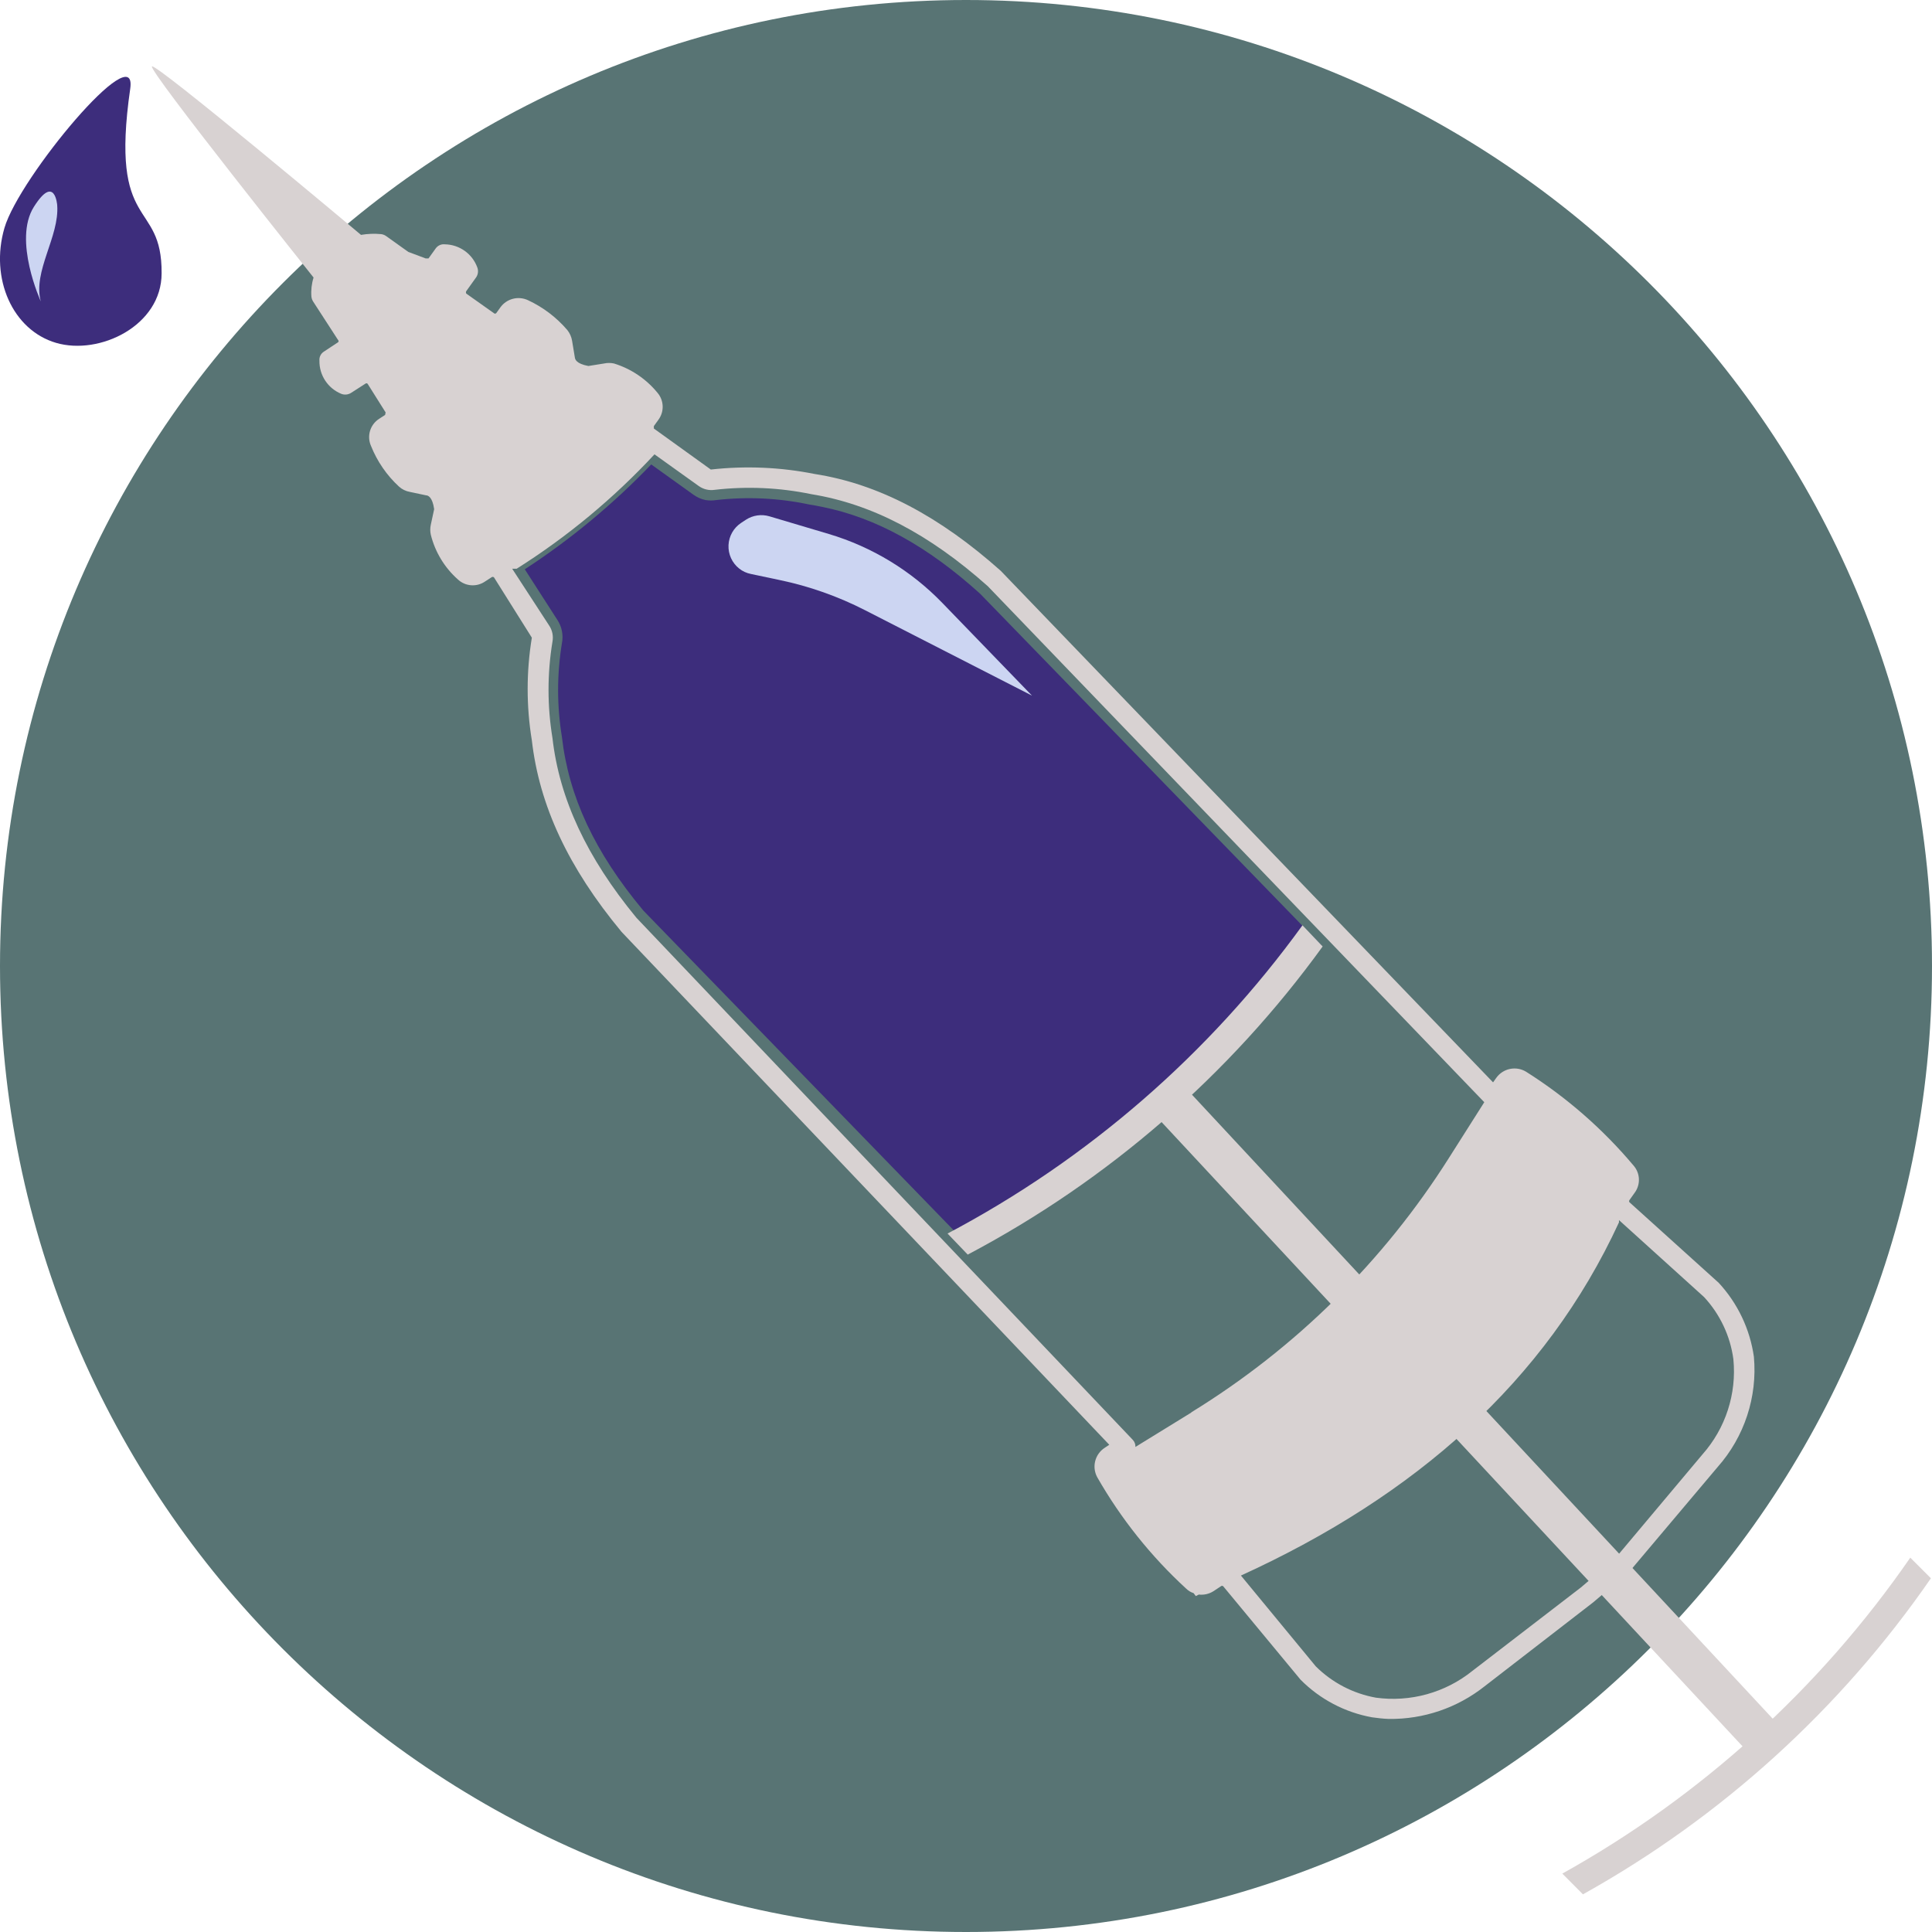
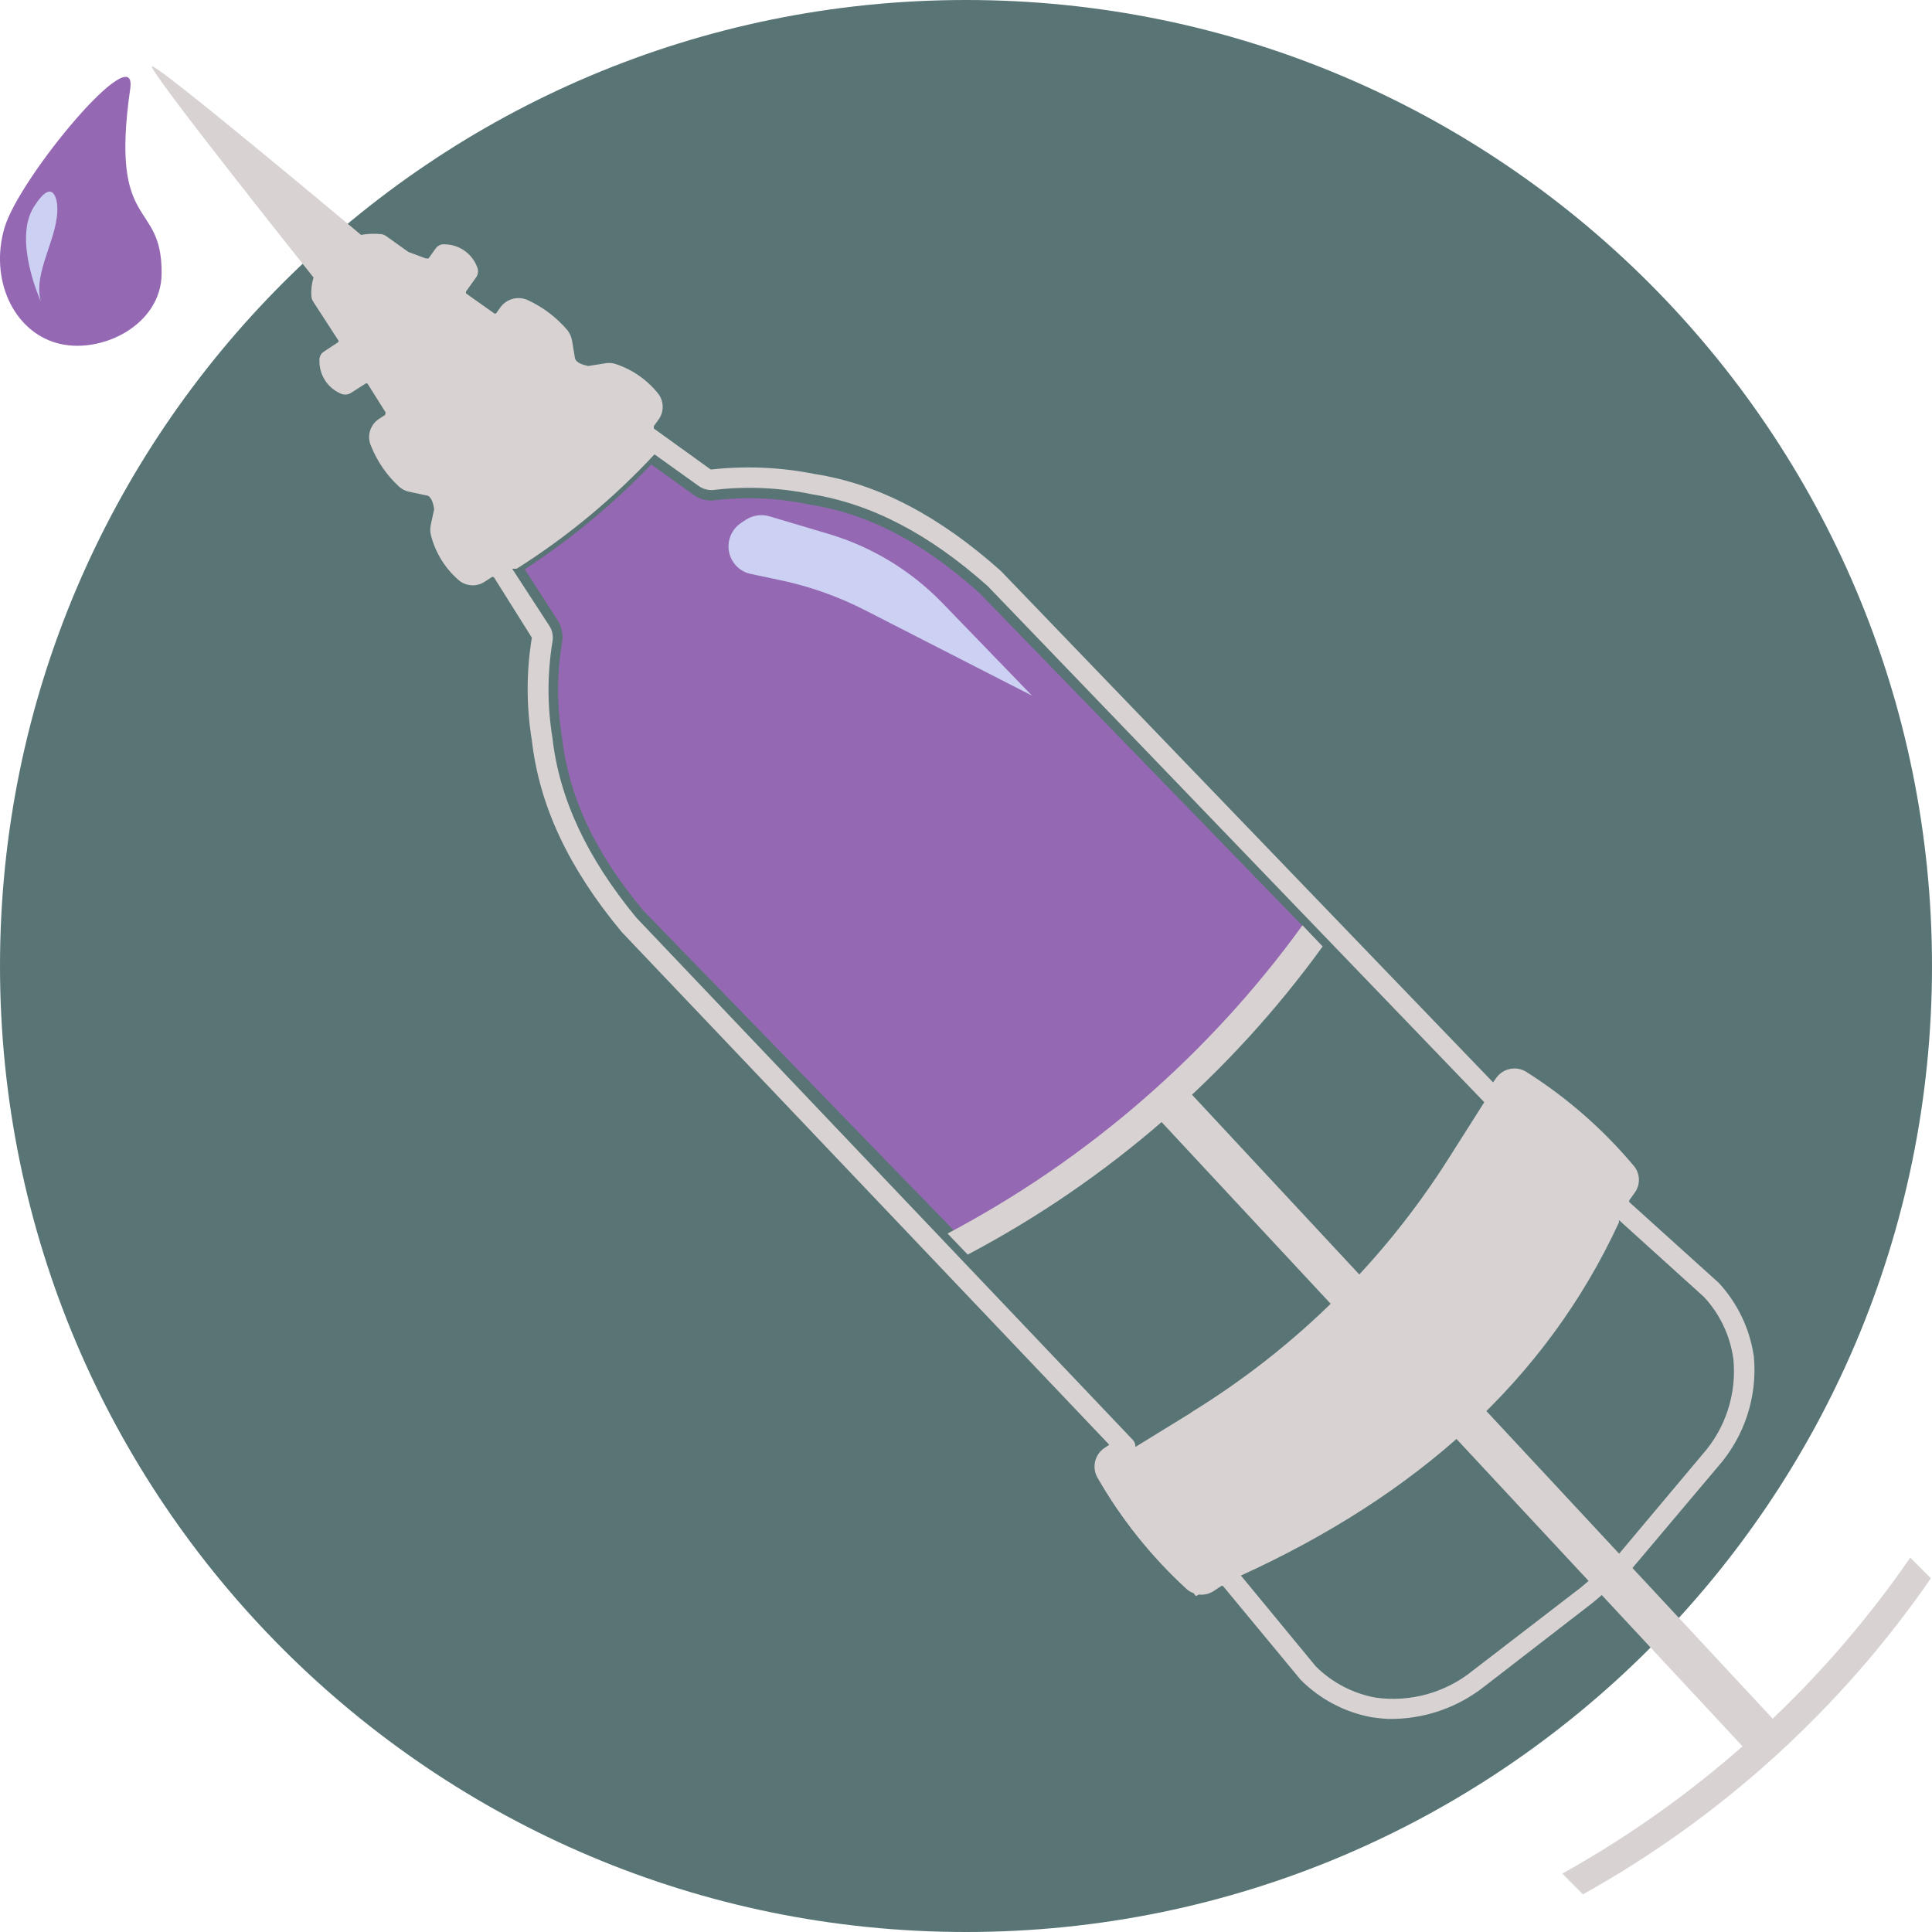
<svg xmlns="http://www.w3.org/2000/svg" id="Layer_1" data-name="Layer 1" viewBox="0 0 178 178">
  <defs>
-     <style>.cls-1{fill:#183f3f;opacity:0.72;}.cls-2{fill:#3d2d7c;}.cls-3{fill:#ccd5f2;}.cls-4{fill:#d8d2d2;}.cls-5{fill:none;stroke:#d8d2d2;stroke-miterlimit:10;stroke-width:3.77px;}</style>
+     <style>.cls-1{fill:#183f3f;opacity:0.72;}.cls-2{fill:#9568b3;}.cls-3{fill:#ccd0f2;}.cls-4{fill:#d8d2d2;}.cls-5{fill:none;stroke:#d8d2d2;stroke-miterlimit:10;stroke-width:3.77px;}</style>
  </defs>
  <circle class="cls-1" cx="89" cy="89" r="89" />
  <path class="cls-2" d="M121.77,87.12,90.3,54.7c-4.82-4.36-9.58-7-14.55-8-.38-.08-.77-.15-1.2-.22A26.72,26.72,0,0,0,66,46.07a3,3,0,0,1-1,0,2.91,2.91,0,0,1-1.11-.49L60,42.79a66.51,66.51,0,0,1-11.65,9.66l3,4.66a2.89,2.89,0,0,1,.42,2.16,26.68,26.68,0,0,0,0,8.62c.63,5.5,3,10.6,7.5,16l29.41,30.3C102.22,106.18,119.82,88.94,121.77,87.12Z" />
  <path class="cls-3" d="M68.1,52.38h0a2.6,2.6,0,0,1,.19-4.21l.44-.29a2.61,2.61,0,0,1,2.16-.31l5.48,1.63a24.18,24.18,0,0,1,10.45,6.35l8.26,8.54L79.7,56.22a31.24,31.24,0,0,0-7.87-2.78l-2.65-.56A2.49,2.49,0,0,1,68.1,52.38Z" />
  <path class="cls-4" d="M120,85.25a95.37,95.37,0,0,1-32.7,28.4l1.86,1.94a95.34,95.34,0,0,0,32.7-28.39" />
  <path class="cls-4" d="M176,143.51a95.38,95.38,0,0,1-32.06,29.11l1.9,1.91a95.32,95.32,0,0,0,32.06-29.12" />
  <path class="cls-4" d="M161.59,125a12.65,12.65,0,0,0-3.24-6.81l-8.22-7.42a.17.17,0,0,1,0-.21l.47-.66a2,2,0,0,0-.11-2.53,42.8,42.8,0,0,0-9.89-8.63,2.06,2.06,0,0,0-2.74.56l-.3.42L92.2,52.59c-5.61-5-11.22-8-17.14-8.92a31.12,31.12,0,0,0-9.57-.41l-5.25-3.78,0-.22.41-.57a2,2,0,0,0-.08-2.51,8.36,8.36,0,0,0-4-2.69,2.17,2.17,0,0,0-.92,0l-1.44.23c-1.13-.21-1.21-.62-1.24-.74l-.26-1.57a2.14,2.14,0,0,0-.44-1,10.71,10.71,0,0,0-3.62-2.75,2.06,2.06,0,0,0-2.55.66l-.38.53a.15.15,0,0,1-.22,0l-2.54-1.8a.22.22,0,0,1,0-.23l.91-1.27a1,1,0,0,0,.11-.9,3.24,3.24,0,0,0-3-2.14.91.91,0,0,0-.84.38l-.66.92h-.26l-1.6-.6-2.06-1.47a1,1,0,0,0-.45-.17,7,7,0,0,0-1.85.07S14.36,5.78,14,6.12,28.89,25.57,28.89,25.57a4.66,4.66,0,0,0-.2,1.75,1.05,1.05,0,0,0,.16.46l2.3,3.55a.13.13,0,0,1,0,.2l-1.3.86a.89.89,0,0,0-.42.84,3.24,3.24,0,0,0,2,3.05,1,1,0,0,0,.91-.08l1.31-.84a.15.15,0,0,1,.22,0L35.53,38l-.05.23-.54.35a2,2,0,0,0-.76,2.5,10.26,10.26,0,0,0,2.58,3.75,2,2,0,0,0,1,.49l1.51.32c.15,0,.57.13.73,1.27l-.31,1.44a2.15,2.15,0,0,0,0,.91,8.13,8.13,0,0,0,2.49,4.12,2,2,0,0,0,2.5.2l.6-.39a.18.18,0,0,1,.23,0L49,58.75a29.23,29.23,0,0,0,0,9.46c.69,6,3.35,11.72,8.27,17.65l44.93,47.25-.42.28a2.06,2.06,0,0,0-.69,2.71,42.69,42.69,0,0,0,8.2,10.27,1.7,1.7,0,0,0,.68.41l.2.27.28-.14a2.07,2.07,0,0,0,1.35-.31l.68-.45a.16.16,0,0,1,.22,0l7.12,8.6a12.37,12.37,0,0,0,6.59,3.47c.51.07,1,.13,1.54.15a13.91,13.91,0,0,0,8.82-3l10-7.73,3.35-2.84,8.13-9.64A13.48,13.48,0,0,0,161.59,125Zm-51.83,5.14-5.15,3.17a.89.89,0,0,0-.24-.65L58.63,84.55C54.06,79,51.54,73.6,50.9,68a27.41,27.41,0,0,1,0-8.88,2,2,0,0,0-.3-1.48l-3.41-5.24.41,0A63.89,63.89,0,0,0,60.3,41.86l4.08,2.92a2,2,0,0,0,1.46.35,28,28,0,0,1,8.91.4C80.31,46.43,85.61,49.2,91,54l45.75,47.55-3.26,5.14A73.81,73.81,0,0,1,109.76,130.12ZM156.85,134l-8,9.53-3.19,2.72-10,7.69a11.66,11.66,0,0,1-8.9,2.47,10.49,10.49,0,0,1-5.53-2.88l-6.9-8.37c16.06-7.33,28.06-17.87,34.83-32.54v-.21L157,119.5a10.48,10.48,0,0,1,2.7,5.72A11.53,11.53,0,0,1,156.85,134Z" />
  <line class="cls-5" x1="108.04" y1="101.71" x2="162.51" y2="160.24" />
  <path class="cls-2" d="M14.89,25.18c0,4.83-5.72,7.58-9.72,6.41S-.95,25.67.41,21,12.69,3.27,12,8.16C10.08,21.47,14.94,18.26,14.89,25.18Z" />
  <path class="cls-3" d="M5.27,18.9s-.21-2.91-2.15.16.64,8.71.64,8.71C3,25,5.49,21.8,5.27,18.9Z" />
</svg>
